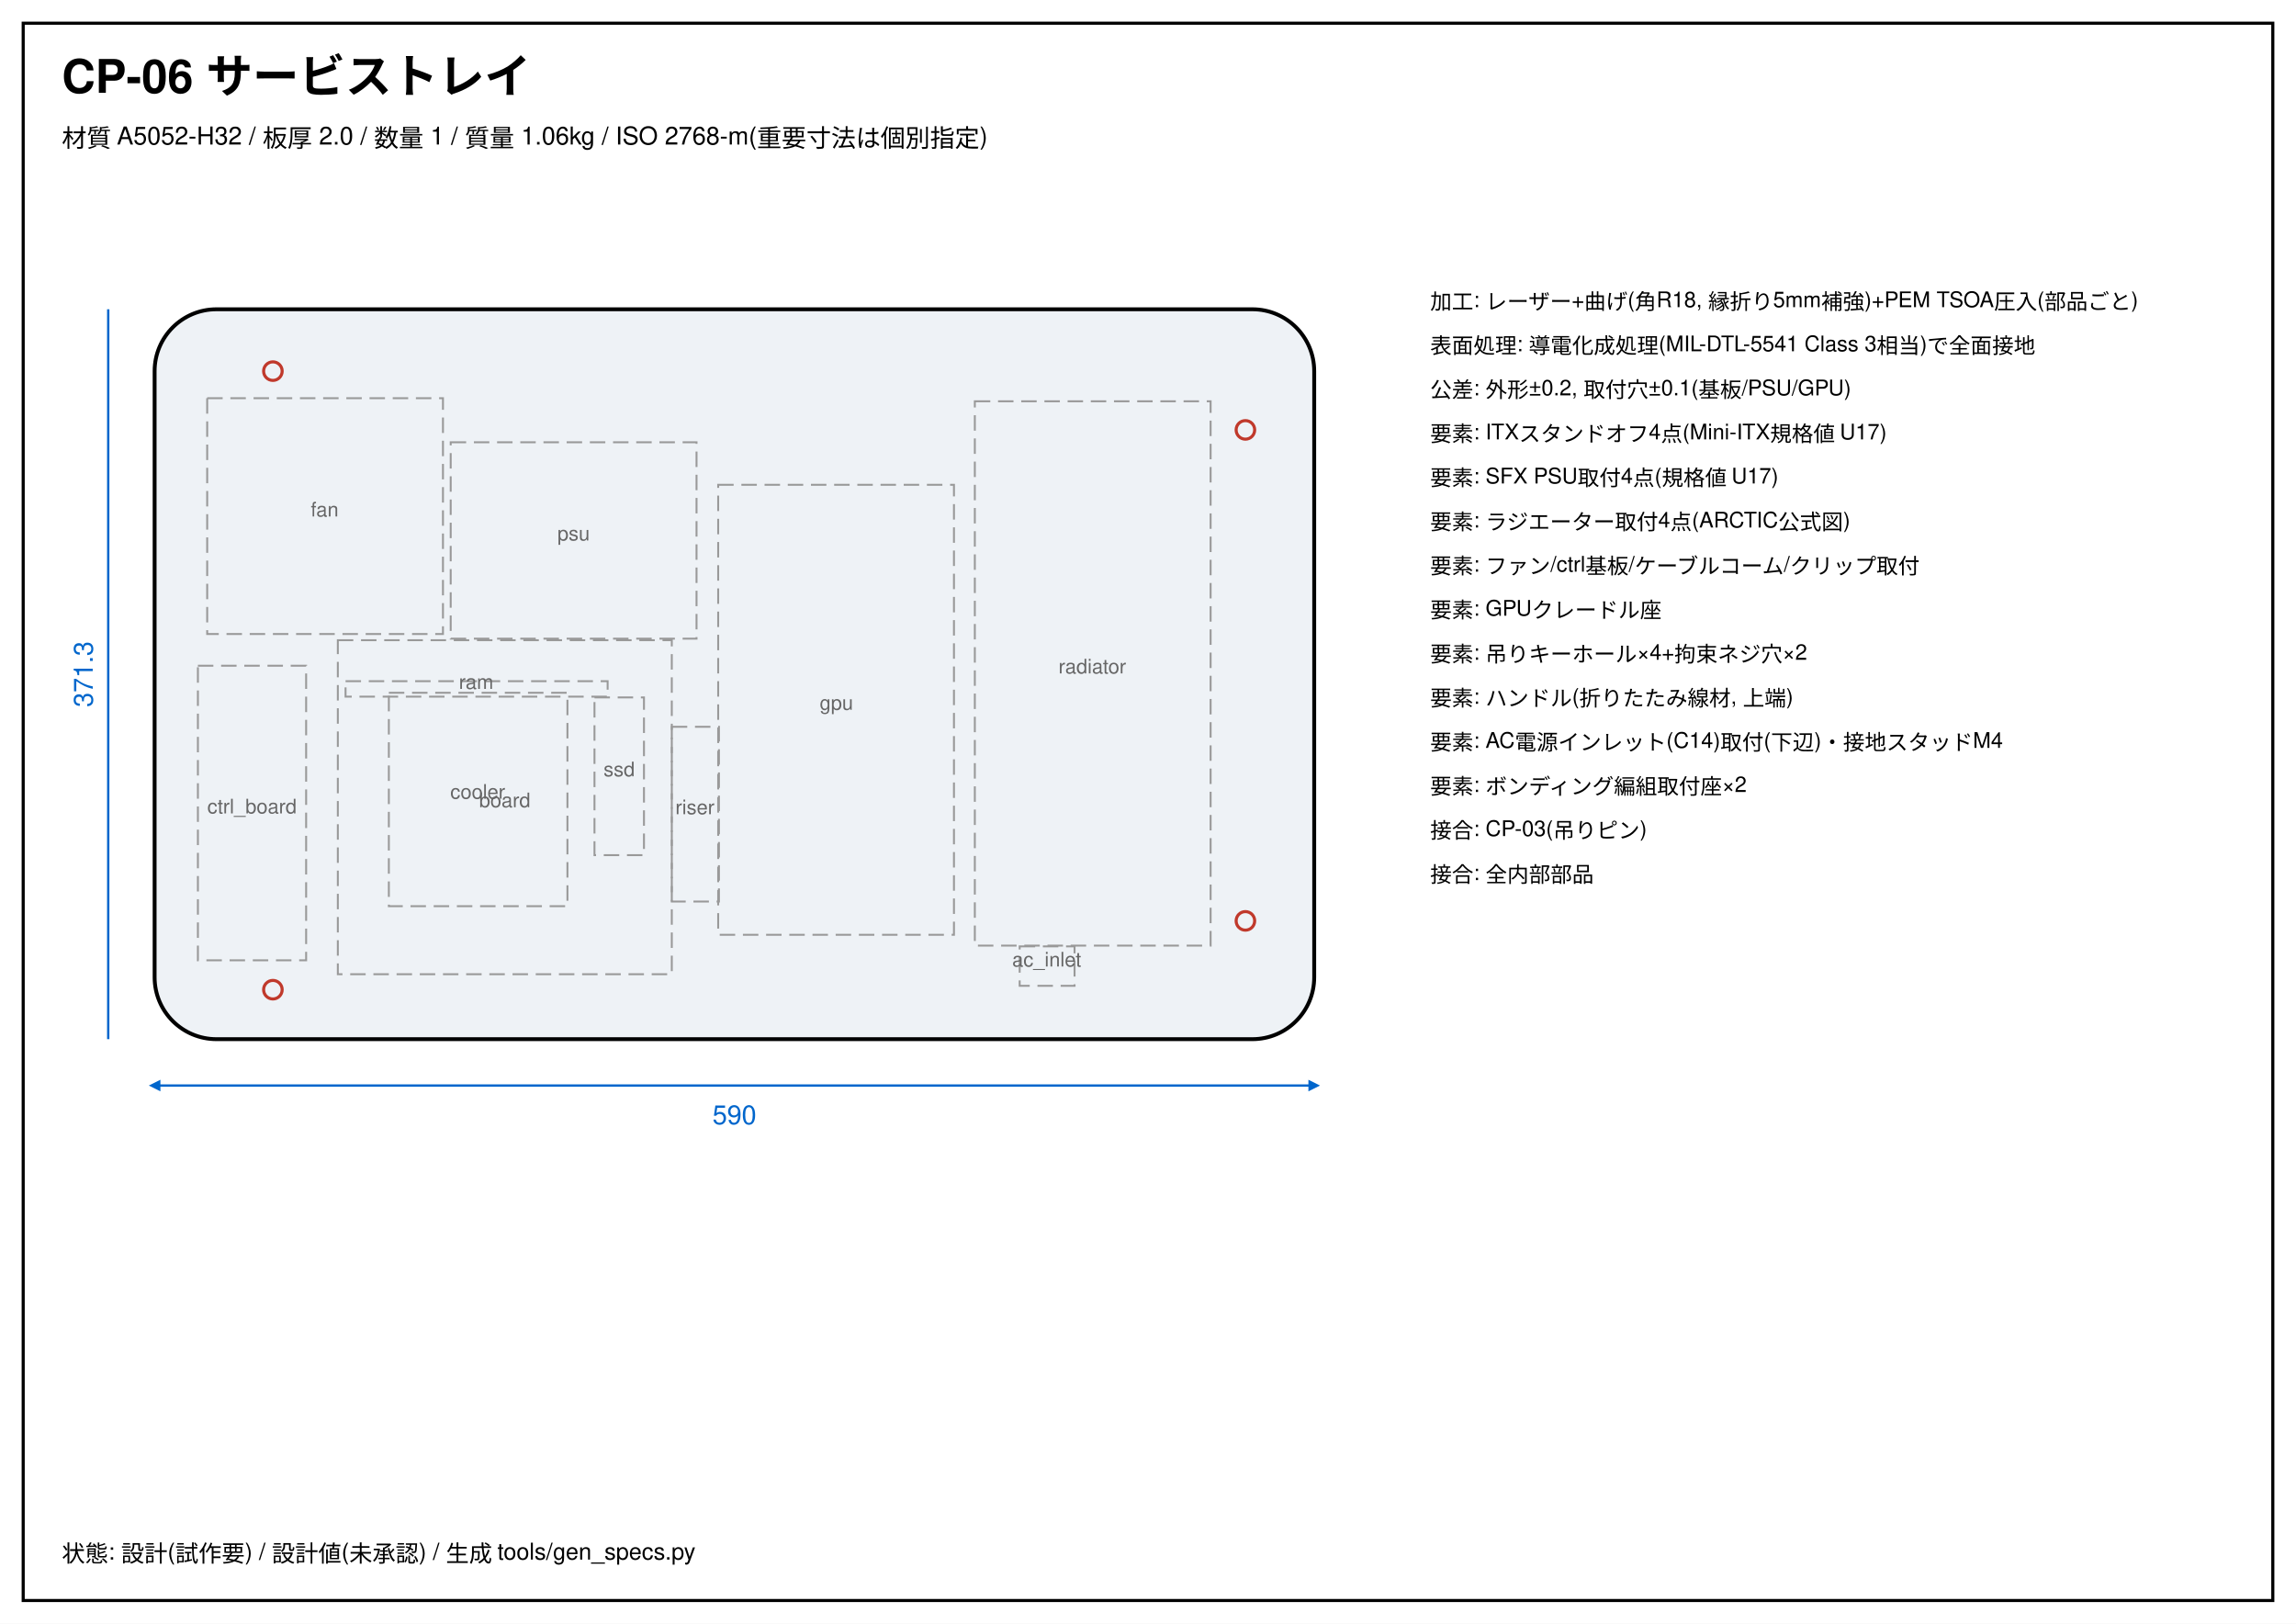
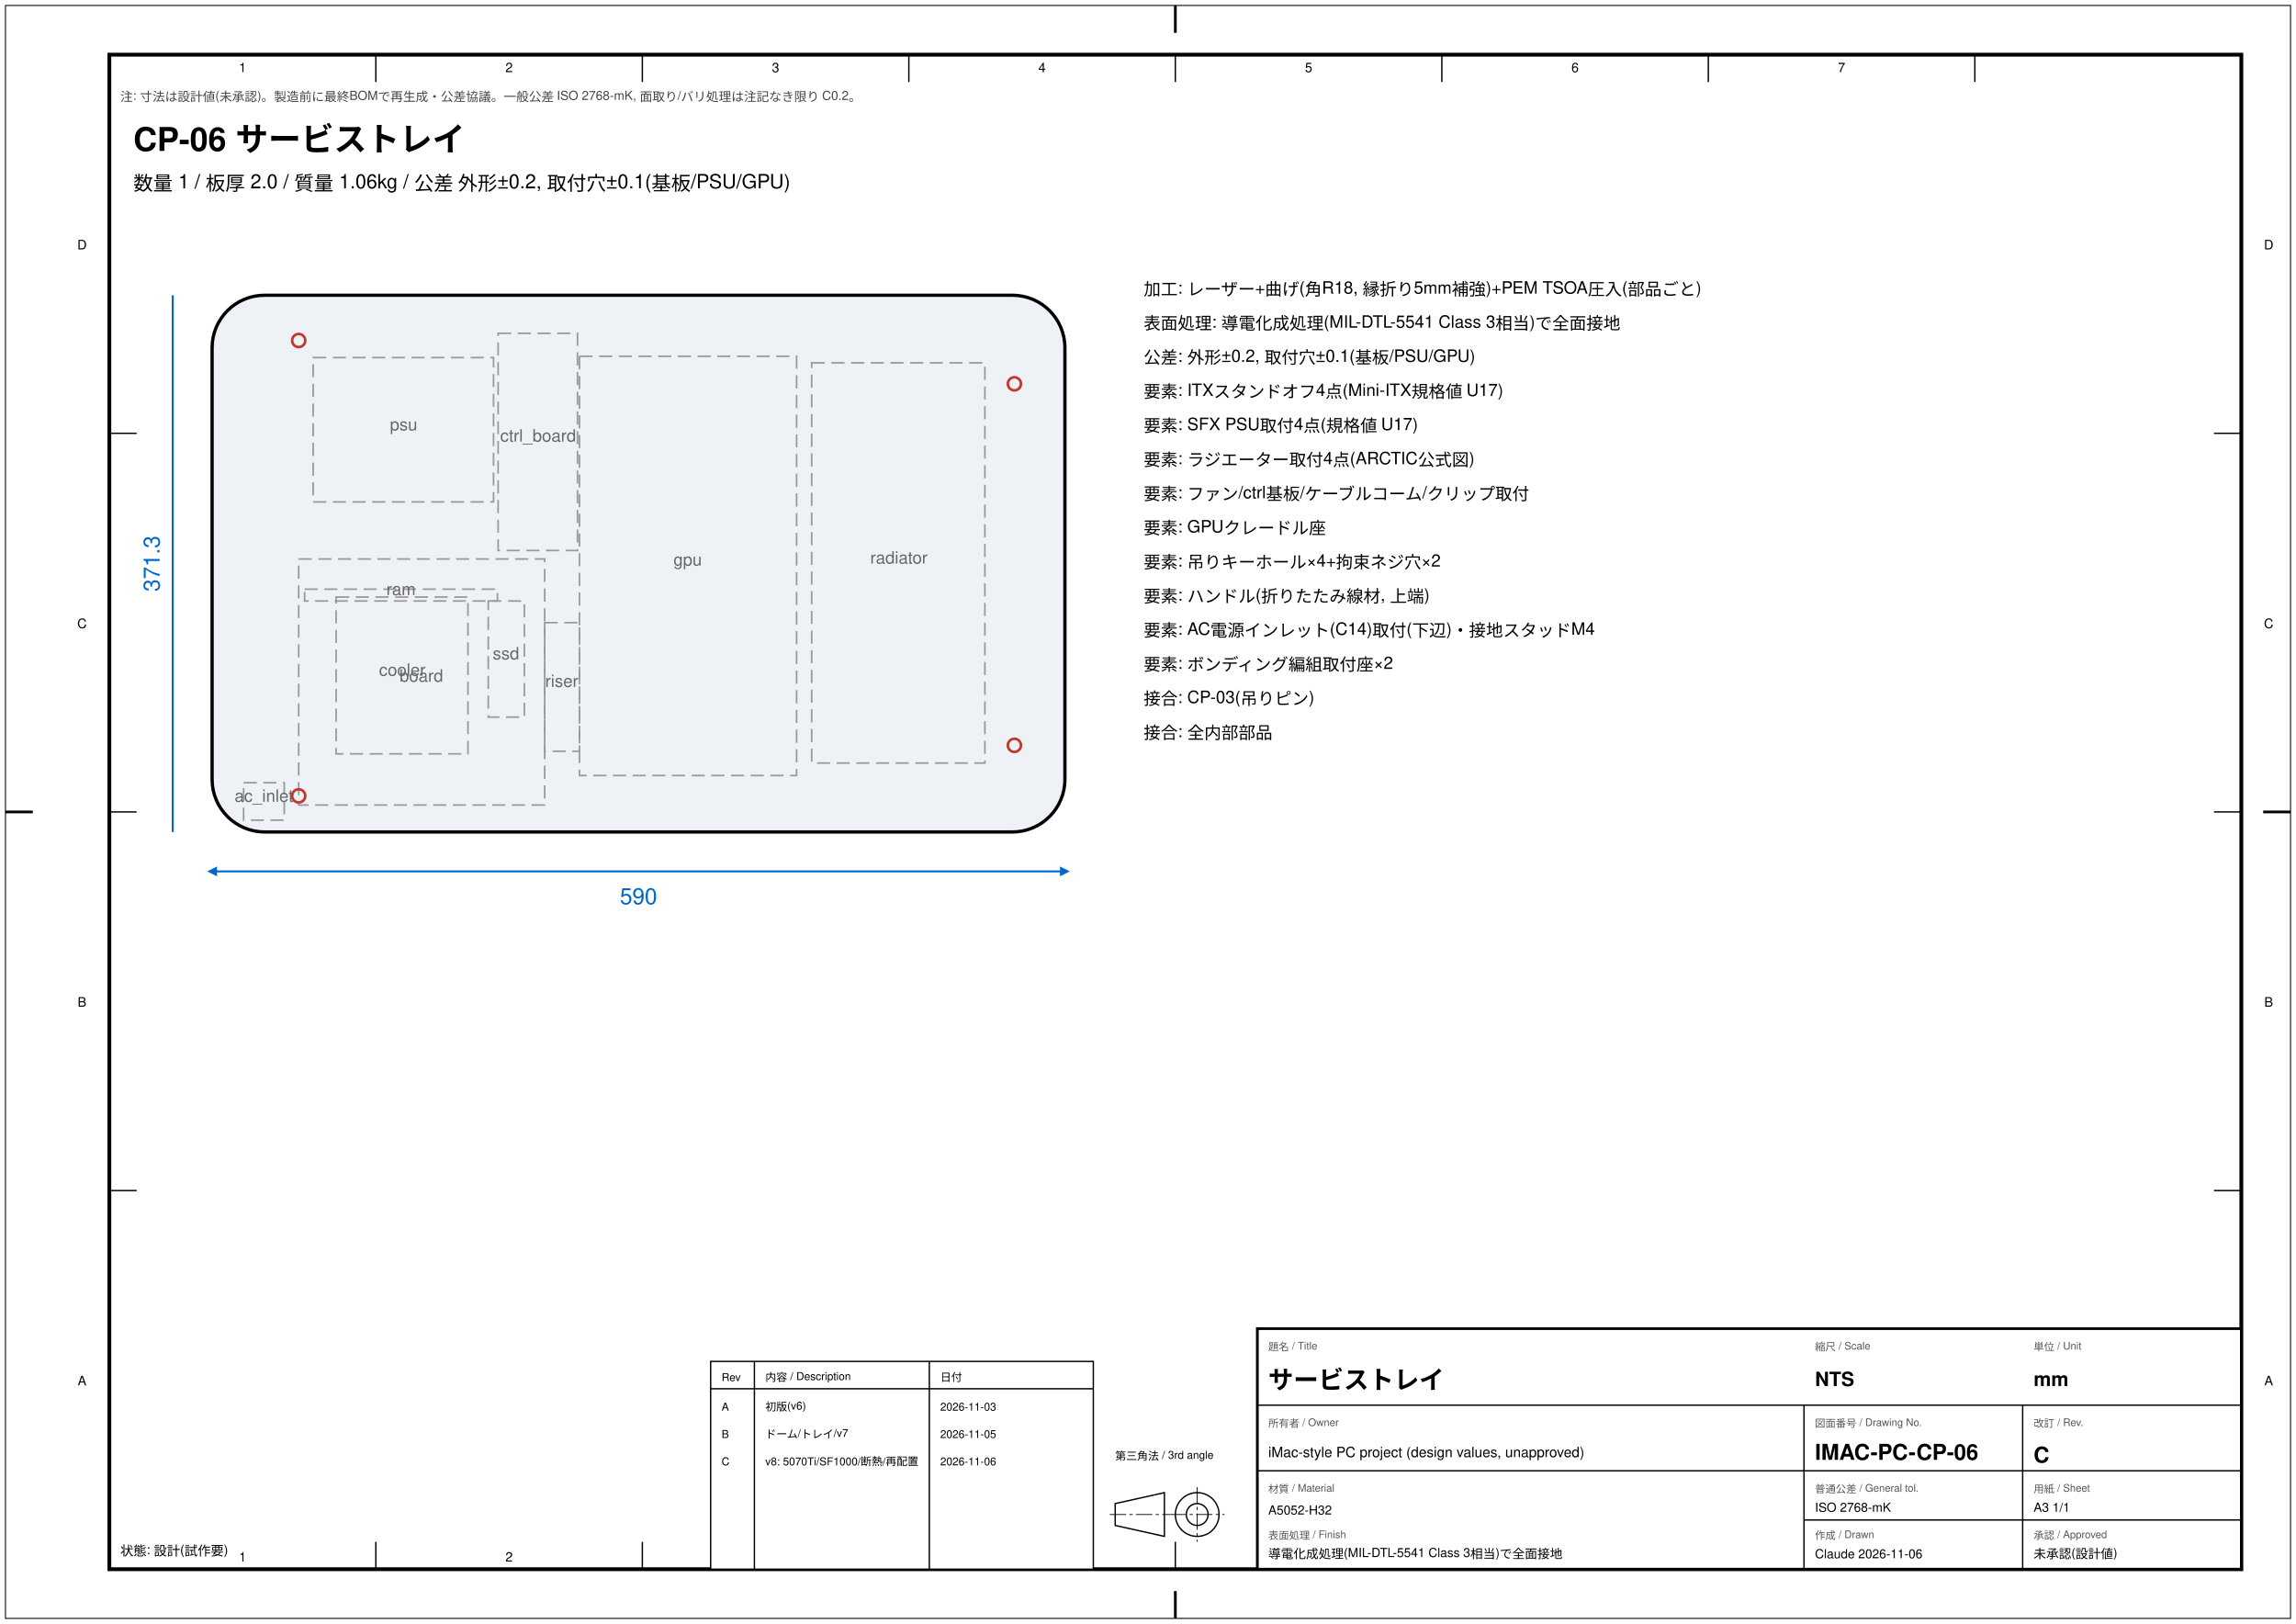
- <svg xmlns="http://www.w3.org/2000/svg" viewBox="0 0 297 210" font-family="Helvetica,Arial,sans-serif">
-   <rect width="100%" height="100%" fill="#fff" />
-   <rect x="3" y="3" width="291" height="204" fill="none" stroke="#000" stroke-width=".4" />
-   <text x="8" y="12" font-size="6" font-weight="bold">CP-06 サービストレイ</text>
-   <text x="8" y="19" font-size="3.2">材質 A5052-H32 / 板厚 2.0 / 数量 1 / 質量 1.06kg / ISO 2768-m(重要寸法は個別指定)</text>
-   <rect x="20" y="40" width="150.0" height="94.4" rx="8.0" fill="#eef2f6" stroke="#000" stroke-width=".5" />
-   <line x1="20" y1="140.398" x2="170.0" y2="140.398" stroke="#06c" stroke-width=".3" marker-start="url(#a)" marker-end="url(#a)" />
-   <text x="95.0" y="145.398" font-size="3.4" text-anchor="middle" fill="#06c">590</text>
-   <line x1="14" y1="40" x2="14" y2="134.398" stroke="#06c" stroke-width=".3" />
-   <text x="12" y="87.199" font-size="3.4" text-anchor="middle" fill="#06c" transform="rotate(-90 12 87.19915)">371.3</text>
-   <rect x="43.7" y="82.8" width="43.2" height="43.2" fill="none" stroke="#999" stroke-width=".25" stroke-dasharray="2,1" />
-   <text x="65.3" y="104.4" font-size="2.6" text-anchor="middle" fill="#666">board</text>
-   <rect x="50.3" y="89.6" width="23.1" height="27.6" fill="none" stroke="#999" stroke-width=".25" stroke-dasharray="2,1" />
-   <text x="61.8" y="103.3" font-size="2.6" text-anchor="middle" fill="#666">cooler</text>
-   <rect x="126.1" y="51.9" width="30.5" height="70.4" fill="none" stroke="#999" stroke-width=".25" stroke-dasharray="2,1" />
-   <text x="141.3" y="87.1" font-size="2.6" text-anchor="middle" fill="#666">radiator</text>
-   <rect x="92.9" y="62.7" width="30.5" height="58.2" fill="none" stroke="#999" stroke-width=".25" stroke-dasharray="2,1" />
-   <text x="108.2" y="91.8" font-size="2.6" text-anchor="middle" fill="#666">gpu</text>
-   <rect x="86.9" y="94.0" width="6.1" height="22.6" fill="none" stroke="#999" stroke-width=".25" stroke-dasharray="2,1" />
-   <text x="89.9" y="105.3" font-size="2.6" text-anchor="middle" fill="#666">riser</text>
-   <rect x="58.3" y="57.2" width="31.8" height="25.4" fill="none" stroke="#999" stroke-width=".25" stroke-dasharray="2,1" />
-   <text x="74.2" y="69.9" font-size="2.6" text-anchor="middle" fill="#666">psu</text>
-   <rect x="26.8" y="51.5" width="30.5" height="30.5" fill="none" stroke="#999" stroke-width=".25" stroke-dasharray="2,1" />
-   <text x="42.0" y="66.8" font-size="2.6" text-anchor="middle" fill="#666">fan</text>
-   <rect x="25.6" y="86.1" width="14.0" height="38.1" fill="none" stroke="#999" stroke-width=".25" stroke-dasharray="2,1" />
-   <text x="32.6" y="105.2" font-size="2.6" text-anchor="middle" fill="#666">ctrl_board</text>
-   <rect x="76.9" y="90.2" width="6.4" height="20.4" fill="none" stroke="#999" stroke-width=".25" stroke-dasharray="2,1" />
-   <text x="80.1" y="100.4" font-size="2.6" text-anchor="middle" fill="#666">ssd</text>
-   <rect x="44.7" y="88.1" width="33.9" height="2.0" fill="none" stroke="#999" stroke-width=".25" stroke-dasharray="2,1" />
-   <text x="61.6" y="89.1" font-size="2.6" text-anchor="middle" fill="#666">ram</text>
-   <rect x="131.9" y="122.4" width="7.1" height="5.1" fill="none" stroke="#999" stroke-width=".25" stroke-dasharray="2,1" />
-   <text x="135.4" y="125.0" font-size="2.6" text-anchor="middle" fill="#666">ac_inlet</text>
-   <circle cx="35.3" cy="128.0" r="1.2" fill="none" stroke="#c0392b" stroke-width=".4" />
-   <circle cx="161.1" cy="119.1" r="1.2" fill="none" stroke="#c0392b" stroke-width=".4" />
-   <circle cx="35.3" cy="48.0" r="1.2" fill="none" stroke="#c0392b" stroke-width=".4" />
-   <circle cx="161.1" cy="55.6" r="1.2" fill="none" stroke="#c0392b" stroke-width=".4" />
+ <svg xmlns="http://www.w3.org/2000/svg" viewBox="0 0 420 297" font-family="Helvetica,Arial,sans-serif">
  <defs>
    <marker id="a" markerWidth="5" markerHeight="5" refX="2.5" refY="2.5" orient="auto-start-reverse">
      <path d="M0,0 L5,2.5 L0,5 z" fill="#06c" />
    </marker>
  </defs>
-   <text x="185" y="40" font-size="2.8">加工: レーザー+曲げ(角R18, 縁折り5mm補強)+PEM TSOA圧入(部品ごと)</text>
-   <text x="185" y="45.7" font-size="2.8">表面処理: 導電化成処理(MIL-DTL-5541 Class 3相当)で全面接地</text>
-   <text x="185" y="51.4" font-size="2.8">公差: 外形±0.2, 取付穴±0.1(基板/PSU/GPU)</text>
-   <text x="185" y="57.1" font-size="2.8">要素: ITXスタンドオフ4点(Mini-ITX規格値 U17)</text>
-   <text x="185" y="62.8" font-size="2.8">要素: SFX PSU取付4点(規格値 U17)</text>
-   <text x="185" y="68.5" font-size="2.8">要素: ラジエーター取付4点(ARCTIC公式図)</text>
-   <text x="185" y="74.2" font-size="2.8">要素: ファン/ctrl基板/ケーブルコーム/クリップ取付</text>
-   <text x="185" y="79.9" font-size="2.8">要素: GPUクレードル座</text>
-   <text x="185" y="85.6" font-size="2.8">要素: 吊りキーホール×4+拘束ネジ穴×2</text>
-   <text x="185" y="91.3" font-size="2.8">要素: ハンドル(折りたたみ線材, 上端)</text>
-   <text x="185" y="97" font-size="2.8">要素: AC電源インレット(C14)取付(下辺)・接地スタッドM4</text>
-   <text x="185" y="102.7" font-size="2.8">要素: ボンディング編組取付座×2</text>
-   <text x="185" y="108.4" font-size="2.8">接合: CP-03(吊りピン)</text>
-   <text x="185" y="114.1" font-size="2.8">接合: 全内部部品</text>
-   <text x="8" y="202" font-size="3">状態: 設計(試作要) / 設計値(未承認) / 生成 tools/gen_specs.py</text>
+   <rect width="100%" height="100%" fill="#fff" />
+   <rect x="1" y="1" width="418" height="295" fill="none" stroke="#000" stroke-width=".18" />
+   <rect x="20" y="10" width="390" height="277" fill="none" stroke="#000" stroke-width=".7" />
+   <line x1="68.75" y1="10" x2="68.75" y2="15" stroke="#000" stroke-width="0.25" />
+   <line x1="68.75" y1="287" x2="68.75" y2="282" stroke="#000" stroke-width="0.25" />
+   <text x="44.38" y="13.20" font-size="2.4" text-anchor="middle" font-weight="normal" fill="#000">1</text>
+   <text x="44.38" y="285.60" font-size="2.4" text-anchor="middle" font-weight="normal" fill="#000">1</text>
+   <line x1="117.5" y1="10" x2="117.5" y2="15" stroke="#000" stroke-width="0.25" />
+   <line x1="117.5" y1="287" x2="117.5" y2="282" stroke="#000" stroke-width="0.25" />
+   <text x="93.12" y="13.20" font-size="2.4" text-anchor="middle" font-weight="normal" fill="#000">2</text>
+   <text x="93.12" y="285.60" font-size="2.4" text-anchor="middle" font-weight="normal" fill="#000">2</text>
+   <line x1="166.25" y1="10" x2="166.25" y2="15" stroke="#000" stroke-width="0.25" />
+   <line x1="166.25" y1="287" x2="166.25" y2="282" stroke="#000" stroke-width="0.25" />
+   <text x="141.88" y="13.20" font-size="2.4" text-anchor="middle" font-weight="normal" fill="#000">3</text>
+   <text x="141.88" y="285.60" font-size="2.4" text-anchor="middle" font-weight="normal" fill="#000">3</text>
+   <line x1="215.0" y1="10" x2="215.0" y2="15" stroke="#000" stroke-width="0.25" />
+   <line x1="215.0" y1="287" x2="215.0" y2="282" stroke="#000" stroke-width="0.25" />
+   <text x="190.62" y="13.20" font-size="2.4" text-anchor="middle" font-weight="normal" fill="#000">4</text>
+   <text x="190.62" y="285.60" font-size="2.4" text-anchor="middle" font-weight="normal" fill="#000">4</text>
+   <line x1="263.75" y1="10" x2="263.75" y2="15" stroke="#000" stroke-width="0.25" />
+   <line x1="263.75" y1="287" x2="263.75" y2="282" stroke="#000" stroke-width="0.25" />
+   <text x="239.38" y="13.20" font-size="2.4" text-anchor="middle" font-weight="normal" fill="#000">5</text>
+   <text x="239.38" y="285.60" font-size="2.4" text-anchor="middle" font-weight="normal" fill="#000">5</text>
+   <line x1="312.5" y1="10" x2="312.5" y2="15" stroke="#000" stroke-width="0.25" />
+   <line x1="312.5" y1="287" x2="312.5" y2="282" stroke="#000" stroke-width="0.25" />
+   <text x="288.12" y="13.20" font-size="2.4" text-anchor="middle" font-weight="normal" fill="#000">6</text>
+   <text x="288.12" y="285.60" font-size="2.4" text-anchor="middle" font-weight="normal" fill="#000">6</text>
+   <line x1="361.25" y1="10" x2="361.25" y2="15" stroke="#000" stroke-width="0.25" />
+   <line x1="361.25" y1="287" x2="361.25" y2="282" stroke="#000" stroke-width="0.25" />
+   <text x="336.88" y="13.20" font-size="2.4" text-anchor="middle" font-weight="normal" fill="#000">7</text>
+   <text x="336.88" y="285.60" font-size="2.4" text-anchor="middle" font-weight="normal" fill="#000">7</text>
+   <line x1="20" y1="79.25" x2="25" y2="79.25" stroke="#000" stroke-width="0.25" />
+   <line x1="410" y1="79.25" x2="405" y2="79.25" stroke="#000" stroke-width="0.25" />
+   <line x1="20" y1="148.5" x2="25" y2="148.5" stroke="#000" stroke-width="0.25" />
+   <line x1="410" y1="148.5" x2="405" y2="148.5" stroke="#000" stroke-width="0.25" />
+   <line x1="20" y1="217.75" x2="25" y2="217.75" stroke="#000" stroke-width="0.25" />
+   <line x1="410" y1="217.75" x2="405" y2="217.75" stroke="#000" stroke-width="0.25" />
+   <text x="15.00" y="45.62" font-size="2.4" text-anchor="middle" font-weight="normal" fill="#000">D</text>
+   <text x="415.00" y="45.62" font-size="2.4" text-anchor="middle" font-weight="normal" fill="#000">D</text>
+   <text x="15.00" y="114.88" font-size="2.4" text-anchor="middle" font-weight="normal" fill="#000">C</text>
+   <text x="415.00" y="114.88" font-size="2.4" text-anchor="middle" font-weight="normal" fill="#000">C</text>
+   <text x="15.00" y="184.12" font-size="2.4" text-anchor="middle" font-weight="normal" fill="#000">B</text>
+   <text x="415.00" y="184.12" font-size="2.4" text-anchor="middle" font-weight="normal" fill="#000">B</text>
+   <text x="15.00" y="253.38" font-size="2.4" text-anchor="middle" font-weight="normal" fill="#000">A</text>
+   <text x="415.00" y="253.38" font-size="2.4" text-anchor="middle" font-weight="normal" fill="#000">A</text>
+   <line x1="1" y1="148.5" x2="6" y2="148.5" stroke="#000" stroke-width="0.5" />
+   <line x1="414" y1="148.5" x2="419" y2="148.5" stroke="#000" stroke-width="0.5" />
+   <line x1="215.0" y1="1" x2="215.0" y2="6" stroke="#000" stroke-width="0.5" />
+   <line x1="215.0" y1="291" x2="215.0" y2="296" stroke="#000" stroke-width="0.5" />
+   <rect x="230" y="243" width="180" height="44" fill="#fff" stroke="#000" stroke-width=".5" />
+   <line x1="230" y1="257" x2="410" y2="257" stroke="#000" stroke-width="0.25" />
+   <line x1="230" y1="269" x2="410" y2="269" stroke="#000" stroke-width="0.25" />
+   <line x1="330" y1="257" x2="330" y2="287" stroke="#000" stroke-width="0.25" />
+   <line x1="370" y1="257" x2="370" y2="287" stroke="#000" stroke-width="0.25" />
+   <line x1="330" y1="278" x2="410" y2="278" stroke="#000" stroke-width="0.25" />
+   <text x="232.00" y="247.00" font-size="1.9" text-anchor="start" font-weight="normal" fill="#555">題名 / Title</text>
+   <text x="232.00" y="254.00" font-size="4.6" text-anchor="start" font-weight="bold" fill="#000">サービストレイ</text>
+   <text x="232.00" y="261.00" font-size="1.9" text-anchor="start" font-weight="normal" fill="#555">所有者 / Owner</text>
+   <text x="232.00" y="266.50" font-size="2.6" text-anchor="start" font-weight="normal" fill="#000">iMac-style PC project (design values, unapproved)</text>
+   <text x="232.00" y="273.00" font-size="1.9" text-anchor="start" font-weight="normal" fill="#555">材質 / Material</text>
+   <text x="232.00" y="277.00" font-size="2.3" text-anchor="start" font-weight="normal" fill="#000">A5052-H32</text>
+   <text x="232.00" y="281.50" font-size="1.9" text-anchor="start" font-weight="normal" fill="#555">表面処理 / Finish</text>
+   <text x="232.00" y="285.00" font-size="2.3" text-anchor="start" font-weight="normal" fill="#000">導電化成処理(MIL-DTL-5541 Class 3相当)で全面接地</text>
+   <text x="332.00" y="261.00" font-size="1.9" text-anchor="start" font-weight="normal" fill="#555">図面番号 / Drawing No.</text>
+   <text x="332.00" y="267.00" font-size="4.0" text-anchor="start" font-weight="bold" fill="#000">IMAC-PC-CP-06</text>
+   <text x="332.00" y="273.00" font-size="1.9" text-anchor="start" font-weight="normal" fill="#555">普通公差 / General tol.</text>
+   <text x="332.00" y="276.50" font-size="2.3" text-anchor="start" font-weight="normal" fill="#000">ISO 2768-mK</text>
+   <text x="372.00" y="261.00" font-size="1.9" text-anchor="start" font-weight="normal" fill="#555">改訂 / Rev.</text>
+   <text x="372.00" y="267.50" font-size="4.0" text-anchor="start" font-weight="bold" fill="#000">C</text>
+   <text x="372.00" y="273.00" font-size="1.9" text-anchor="start" font-weight="normal" fill="#555">用紙 / Sheet</text>
+   <text x="372.00" y="276.50" font-size="2.3" text-anchor="start" font-weight="normal" fill="#000">A3  1/1</text>
+   <text x="332.00" y="247.00" font-size="1.9" text-anchor="start" font-weight="normal" fill="#555">縮尺 / Scale</text>
+   <text x="332.00" y="253.50" font-size="3.6" text-anchor="start" font-weight="bold" fill="#000">NTS</text>
+   <text x="372.00" y="247.00" font-size="1.9" text-anchor="start" font-weight="normal" fill="#555">単位 / Unit</text>
+   <text x="372.00" y="253.50" font-size="3.6" text-anchor="start" font-weight="bold" fill="#000">mm</text>
+   <text x="332.00" y="281.50" font-size="1.9" text-anchor="start" font-weight="normal" fill="#555">作成 / Drawn</text>
+   <text x="332.00" y="285.00" font-size="2.3" text-anchor="start" font-weight="normal" fill="#000">Claude 2026-11-06</text>
+   <text x="372.00" y="281.50" font-size="1.9" text-anchor="start" font-weight="normal" fill="#555">承認 / Approved</text>
+   <text x="372.00" y="285.00" font-size="2.3" text-anchor="start" font-weight="normal" fill="#000">未承認(設計値)</text>
+   <g transform="translate(204,273)" stroke="#000" stroke-width=".25" fill="none">
+     <path d="M0,2 L9,0 L9,8 L0,6 Z" />
+     <line x1="-1" y1="4" x2="10" y2="4" stroke="#000" stroke-width="0.15" stroke-dasharray="3,0.6,0.6,0.6" />
+     <circle cx="15" cy="4" r="4" />
+     <circle cx="15" cy="4" r="2" />
+     <line x1="10" y1="4" x2="20" y2="4" stroke="#000" stroke-width="0.15" stroke-dasharray="3,0.6,0.6,0.6" />
+     <line x1="15" y1="-1" x2="15" y2="9" stroke="#000" stroke-width="0.15" stroke-dasharray="3,0.6,0.6,0.6" />
+   </g>
+   <text x="204.00" y="267.00" font-size="2.0" text-anchor="start" font-weight="normal" fill="#000">第三角法 / 3rd angle</text>
+   <rect x="130" y="249" width="70" height="38" fill="#fff" stroke="#000" stroke-width=".25" />
+   <line x1="130" y1="254" x2="200" y2="254" stroke="#000" stroke-width="0.25" />
+   <line x1="138" y1="249" x2="138" y2="287" stroke="#000" stroke-width="0.25" />
+   <line x1="170" y1="249" x2="170" y2="287" stroke="#000" stroke-width="0.25" />
+   <text x="132.00" y="252.60" font-size="2.0" text-anchor="start" font-weight="normal" fill="#000">Rev</text>
+   <text x="140.00" y="252.60" font-size="2.0" text-anchor="start" font-weight="normal" fill="#000">内容 / Description</text>
+   <text x="172.00" y="252.60" font-size="2.0" text-anchor="start" font-weight="normal" fill="#000">日付</text>
+   <text x="132.00" y="258.00" font-size="2.0" text-anchor="start" font-weight="normal" fill="#000">A</text>
+   <text x="140.00" y="258.00" font-size="2.0" text-anchor="start" font-weight="normal" fill="#000">初版(v6)</text>
+   <text x="172.00" y="258.00" font-size="2.0" text-anchor="start" font-weight="normal" fill="#000">2026-11-03</text>
+   <text x="132.00" y="263.00" font-size="2.0" text-anchor="start" font-weight="normal" fill="#000">B</text>
+   <text x="140.00" y="263.00" font-size="2.0" text-anchor="start" font-weight="normal" fill="#000">ドーム/トレイ/v7</text>
+   <text x="172.00" y="263.00" font-size="2.0" text-anchor="start" font-weight="normal" fill="#000">2026-11-05</text>
+   <text x="132.00" y="268.00" font-size="2.0" text-anchor="start" font-weight="normal" fill="#000">C</text>
+   <text x="140.00" y="268.00" font-size="2.0" text-anchor="start" font-weight="normal" fill="#000">v8: 5070Ti/SF1000/断熱/再配置</text>
+   <text x="172.00" y="268.00" font-size="2.0" text-anchor="start" font-weight="normal" fill="#000">2026-11-06</text>
+   <text x="22.00" y="284.50" font-size="2.4" text-anchor="start" font-weight="normal" fill="#000">状態: 設計(試作要)</text>
+   <text x="22.00" y="18.50" font-size="2.3" text-anchor="start" font-weight="normal" fill="#444">注: 寸法は設計値(未承認)。製造前に最終BOMで再生成・公差協議。一般公差 ISO 2768-mK, 面取り/バリ処理は注記なき限り C0.2。</text>
+   <g transform="translate(22,18) scale(1.2)">
+     <text x="2" y="8" font-size="5" font-weight="bold">CP-06 サービストレイ</text>
+     <text x="2" y="14" font-size="3">数量 1 / 板厚 2.0 / 質量 1.06kg / 公差 外形±0.2, 取付穴±0.1(基板/PSU/GPU)</text>
+     <rect x="14" y="30" width="130.0" height="81.8" rx="8.0" fill="#eef2f6" stroke="#000" stroke-width=".5" />
+     <line x1="14" y1="117.812" x2="144.0" y2="117.812" stroke="#06c" stroke-width=".3" marker-start="url(#a)" marker-end="url(#a)" />
+     <text x="79.0" y="122.812" font-size="3.4" text-anchor="middle" fill="#06c">590</text>
+     <line x1="8" y1="30" x2="8" y2="111.812" stroke="#06c" stroke-width=".3" />
+     <text x="6" y="70.906" font-size="3.4" text-anchor="middle" fill="#06c" transform="rotate(-90 6 70.90593)">371.3</text>
+     <rect x="27.2" y="70.2" width="37.5" height="37.5" fill="none" stroke="#999" stroke-width=".25" stroke-dasharray="2,1" />
+     <text x="45.9" y="88.9" font-size="2.6" text-anchor="middle" fill="#666">board</text>
+     <rect x="32.9" y="76.0" width="20.1" height="23.9" fill="none" stroke="#999" stroke-width=".25" stroke-dasharray="2,1" />
+     <text x="43.0" y="88.0" font-size="2.6" text-anchor="middle" fill="#666">cooler</text>
+     <rect x="105.4" y="40.3" width="26.4" height="61.0" fill="none" stroke="#999" stroke-width=".25" stroke-dasharray="2,1" />
+     <text x="118.7" y="70.9" font-size="2.6" text-anchor="middle" fill="#666">radiator</text>
+     <rect x="70.0" y="39.3" width="33.1" height="63.9" fill="none" stroke="#999" stroke-width=".25" stroke-dasharray="2,1" />
+     <text x="86.5" y="71.2" font-size="2.6" text-anchor="middle" fill="#666">gpu</text>
+     <rect x="64.7" y="79.9" width="5.3" height="19.6" fill="none" stroke="#999" stroke-width=".25" stroke-dasharray="2,1" />
+     <text x="67.3" y="89.7" font-size="2.6" text-anchor="middle" fill="#666">riser</text>
+     <rect x="29.4" y="39.5" width="27.5" height="22.0" fill="none" stroke="#999" stroke-width=".25" stroke-dasharray="2,1" />
+     <text x="43.2" y="50.6" font-size="2.6" text-anchor="middle" fill="#666">psu</text>
+     <rect x="57.6" y="35.8" width="12.1" height="33.1" fill="none" stroke="#999" stroke-width=".25" stroke-dasharray="2,1" />
+     <text x="63.7" y="52.3" font-size="2.6" text-anchor="middle" fill="#666">ctrl_board</text>
+     <rect x="56.1" y="76.6" width="5.5" height="17.7" fill="none" stroke="#999" stroke-width=".25" stroke-dasharray="2,1" />
+     <text x="58.8" y="85.5" font-size="2.6" text-anchor="middle" fill="#666">ssd</text>
+     <rect x="28.1" y="74.8" width="29.4" height="1.8" fill="none" stroke="#999" stroke-width=".25" stroke-dasharray="2,1" />
+     <text x="42.8" y="75.7" font-size="2.6" text-anchor="middle" fill="#666">ram</text>
+     <rect x="18.8" y="104.3" width="6.2" height="5.7" fill="none" stroke="#999" stroke-width=".25" stroke-dasharray="2,1" />
+     <text x="21.9" y="107.2" font-size="2.6" text-anchor="middle" fill="#666">ac_inlet</text>
+     <circle cx="27.2" cy="106.3" r="1.0" fill="none" stroke="#c0392b" stroke-width=".4" />
+     <circle cx="136.3" cy="98.6" r="1.0" fill="none" stroke="#c0392b" stroke-width=".4" />
+     <circle cx="27.2" cy="36.9" r="1.0" fill="none" stroke="#c0392b" stroke-width=".4" />
+     <circle cx="136.3" cy="43.5" r="1.0" fill="none" stroke="#c0392b" stroke-width=".4" />
+     <text x="156" y="30" font-size="2.6">加工: レーザー+曲げ(角R18, 縁折り5mm補強)+PEM TSOA圧入(部品ごと)</text>
+     <text x="156" y="35.2" font-size="2.6">表面処理: 導電化成処理(MIL-DTL-5541 Class 3相当)で全面接地</text>
+     <text x="156" y="40.4" font-size="2.6">公差: 外形±0.2, 取付穴±0.1(基板/PSU/GPU)</text>
+     <text x="156" y="45.6" font-size="2.6">要素: ITXスタンドオフ4点(Mini-ITX規格値 U17)</text>
+     <text x="156" y="50.8" font-size="2.6">要素: SFX PSU取付4点(規格値 U17)</text>
+     <text x="156" y="56" font-size="2.6">要素: ラジエーター取付4点(ARCTIC公式図)</text>
+     <text x="156" y="61.2" font-size="2.6">要素: ファン/ctrl基板/ケーブルコーム/クリップ取付</text>
+     <text x="156" y="66.4" font-size="2.6">要素: GPUクレードル座</text>
+     <text x="156" y="71.6" font-size="2.6">要素: 吊りキーホール×4+拘束ネジ穴×2</text>
+     <text x="156" y="76.8" font-size="2.6">要素: ハンドル(折りたたみ線材, 上端)</text>
+     <text x="156" y="82" font-size="2.6">要素: AC電源インレット(C14)取付(下辺)・接地スタッドM4</text>
+     <text x="156" y="87.2" font-size="2.6">要素: ボンディング編組取付座×2</text>
+     <text x="156" y="92.4" font-size="2.6">接合: CP-03(吊りピン)</text>
+     <text x="156" y="97.6" font-size="2.6">接合: 全内部部品</text>
+   </g>
</svg>
